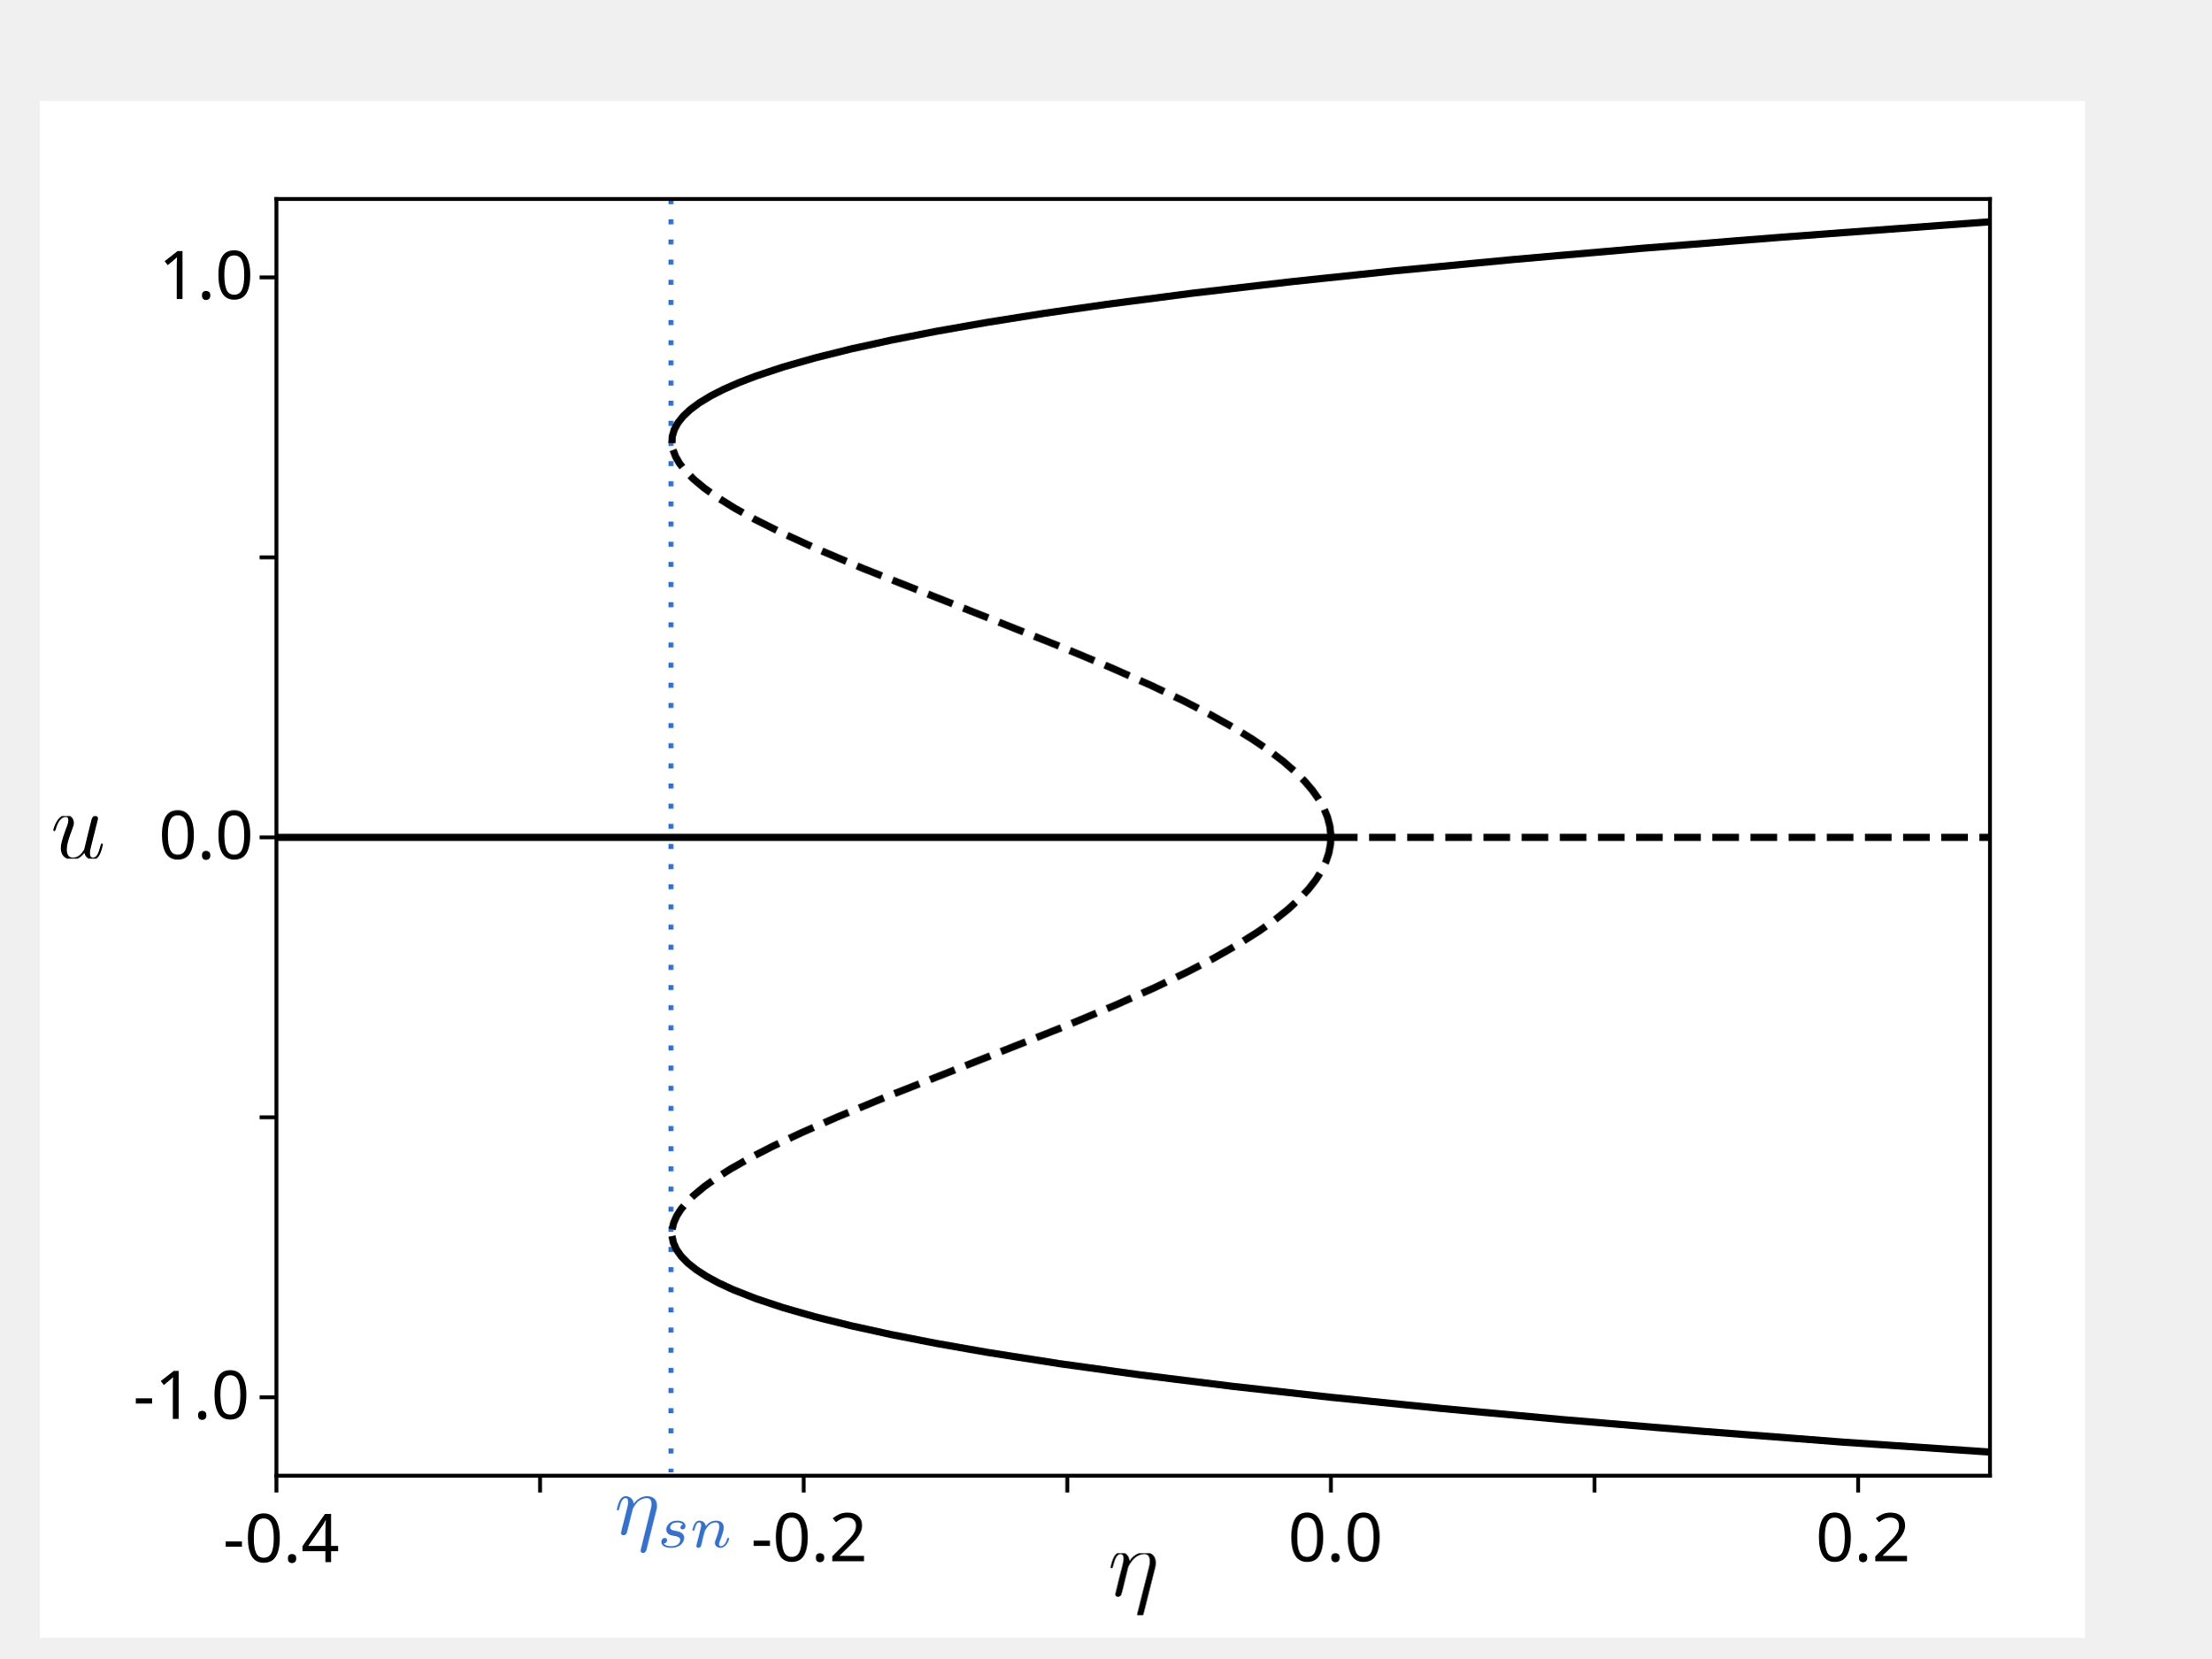
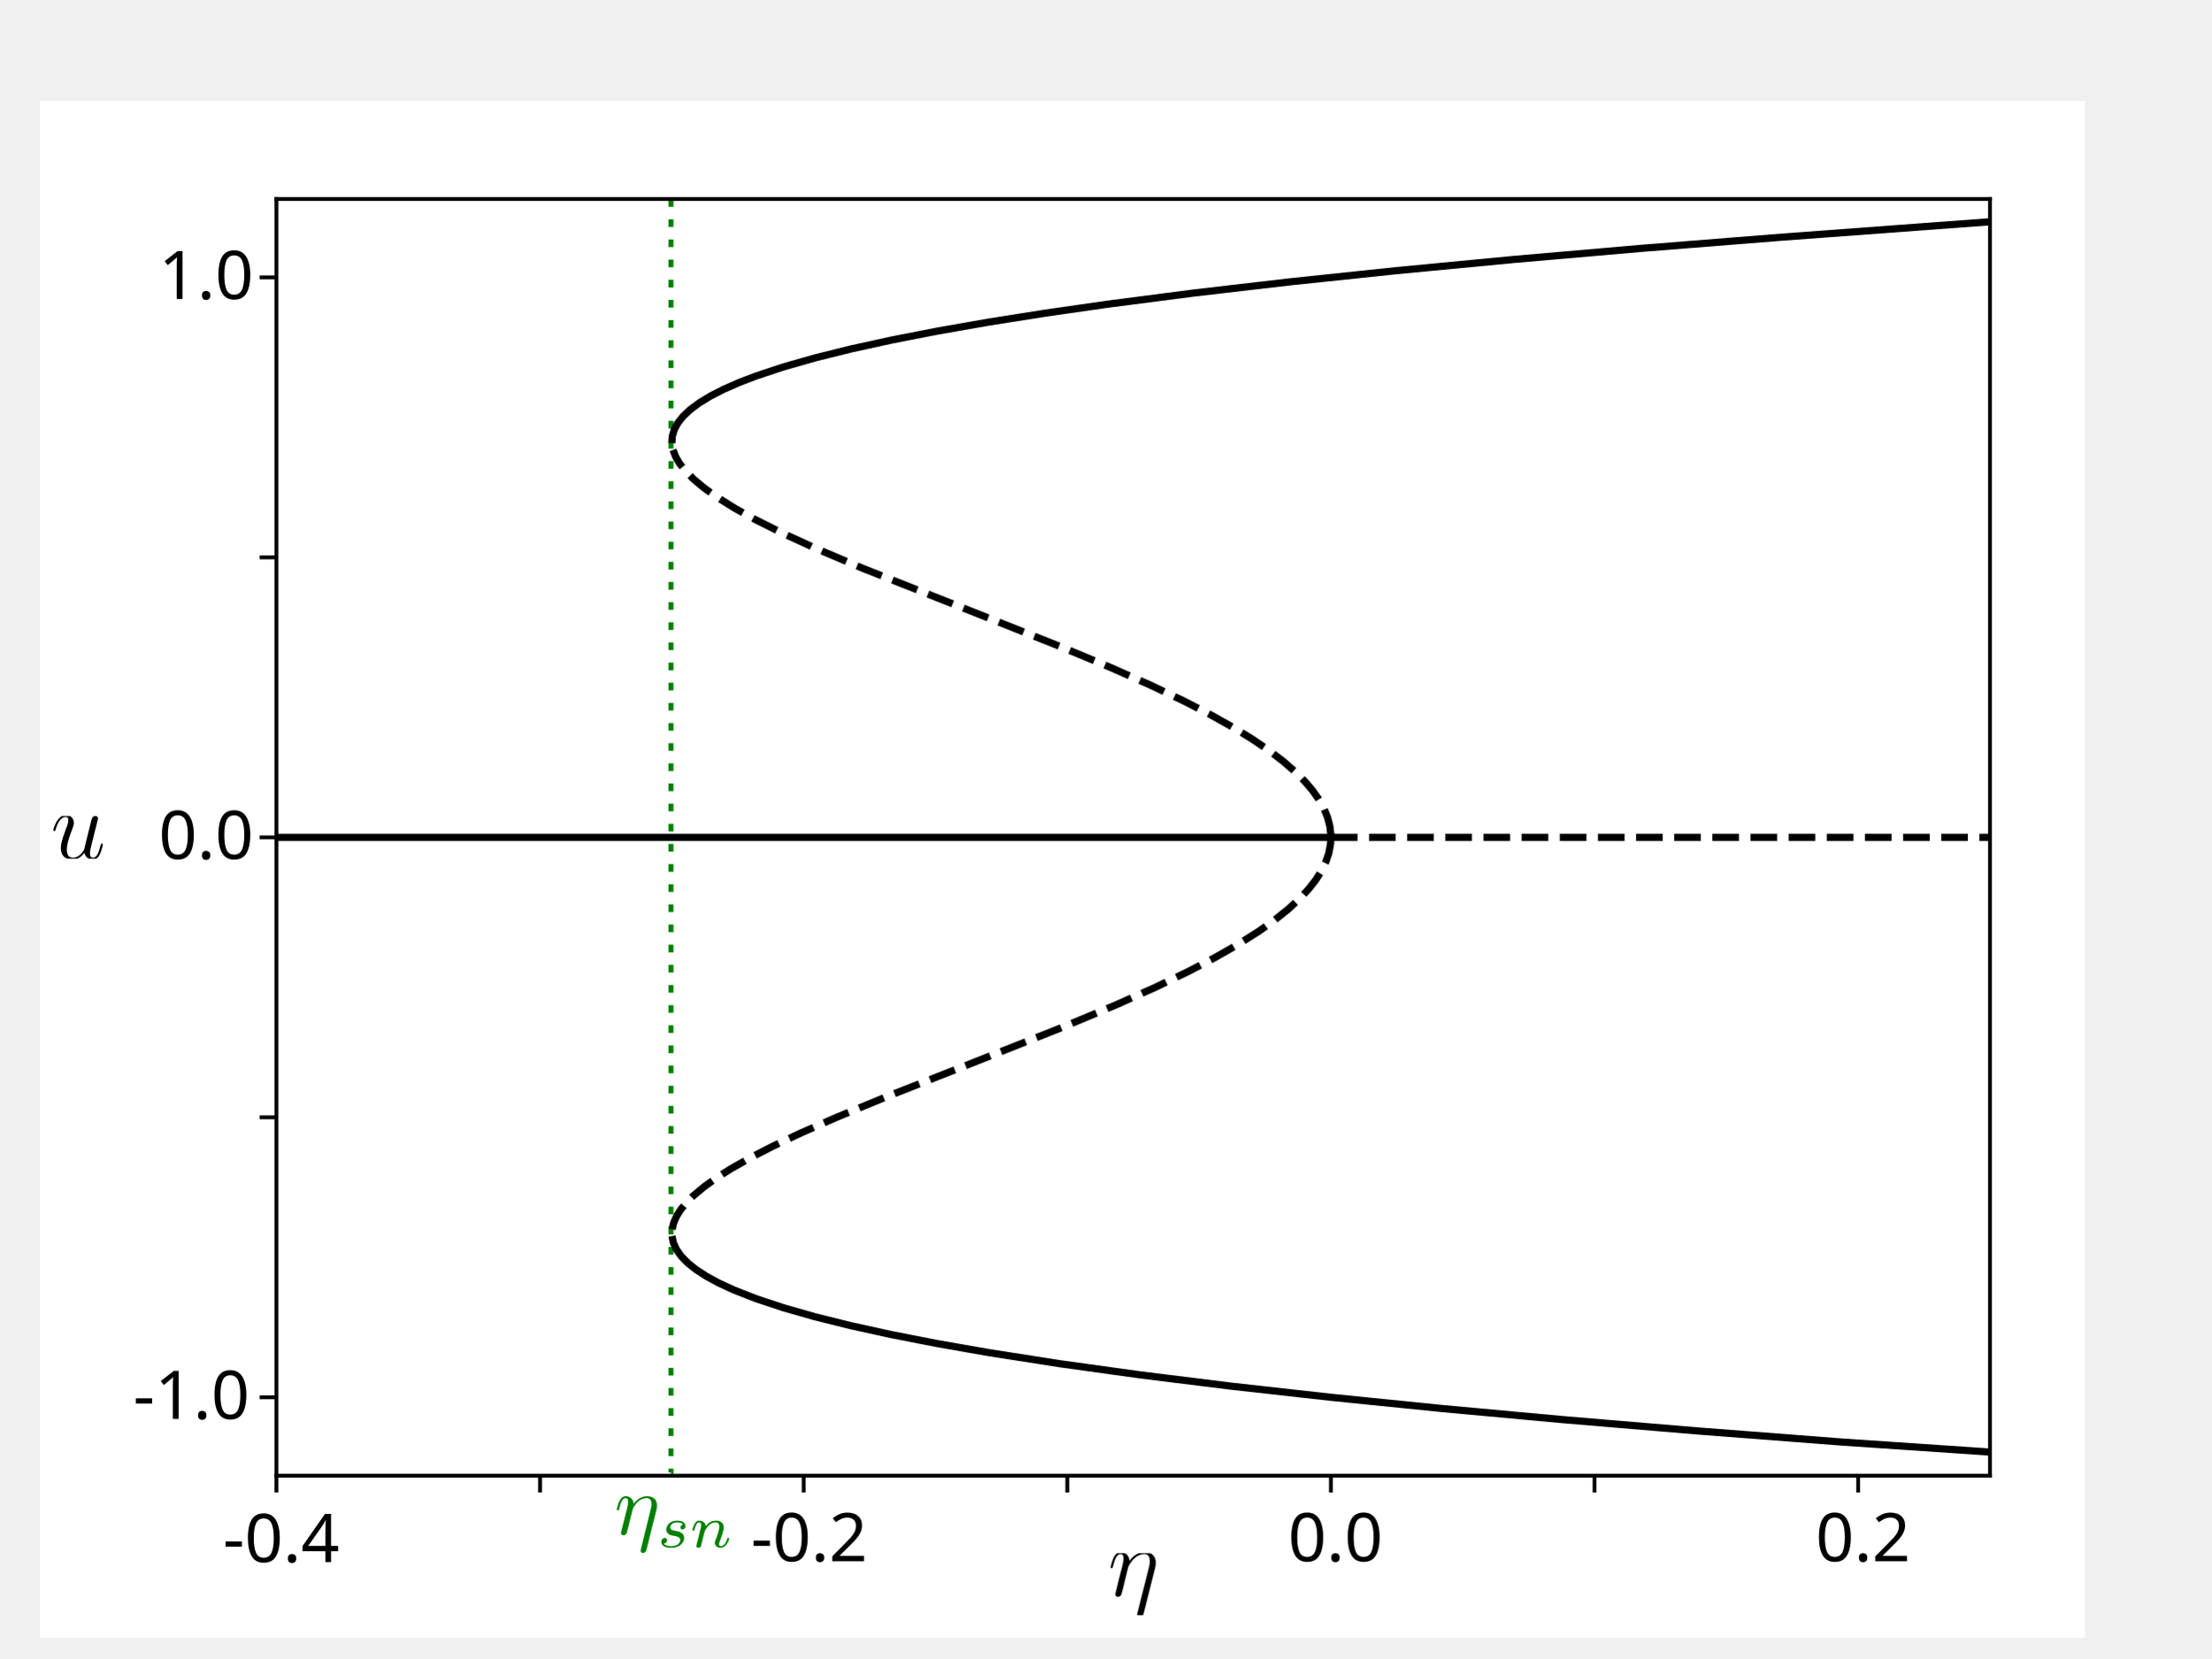
<svg xmlns="http://www.w3.org/2000/svg" xmlns:xlink="http://www.w3.org/1999/xlink" height="345.6pt" version="1.1" viewBox="0 0 460.8 345.6" width="460.8pt" id="svg1344">
  <defs id="defs1090">
    <style type="text/css" id="style1088">*{stroke-linecap:butt;stroke-linejoin:round;}</style>
    <defs id="defs1099">
      <path d="M 0 0  L 0 3.5  " id="m5d5ae6eafd" style="stroke:#000000;stroke-width:0.8;" />
    </defs>
    <defs id="defs1110">
      <path d="M 678 2272  L 4684 2272  L 4684 1741  L 678 1741  L 678 2272  z " id="DejaVuSans-2212" transform="scale(0.015625)" />
      <path d="M 2034 4250  Q 1547 4250 1301 3770  Q 1056 3291 1056 2328  Q 1056 1369 1301 889  Q 1547 409 2034 409  Q 2525 409 2770 889  Q 3016 1369 3016 2328  Q 3016 3291 2770 3770  Q 2525 4250 2034 4250  z M 2034 4750  Q 2819 4750 3233 4129  Q 3647 3509 3647 2328  Q 3647 1150 3233 529  Q 2819 -91 2034 -91  Q 1250 -91 836 529  Q 422 1150 422 2328  Q 422 3509 836 4129  Q 1250 4750 2034 4750  z " id="DejaVuSans-30" transform="scale(0.015625)" />
      <path d="M 684 794  L 1344 794  L 1344 0  L 684 0  L 684 794  z " id="DejaVuSans-2e" transform="scale(0.015625)" />
      <path d="M 2419 4116  L 825 1625  L 2419 1625  L 2419 4116  z M 2253 4666  L 3047 4666  L 3047 1625  L 3713 1625  L 3713 1100  L 3047 1100  L 3047 0  L 2419 0  L 2419 1100  L 313 1100  L 313 1709  L 2253 4666  z " id="DejaVuSans-34" transform="scale(0.015625)" />
    </defs>
    <defs id="defs1130">
      <path d="M 2597 2516  Q 3050 2419 3304 2112  Q 3559 1806 3559 1356  Q 3559 666 3084 287  Q 2609 -91 1734 -91  Q 1441 -91 1130 -33  Q 819 25 488 141  L 488 750  Q 750 597 1062 519  Q 1375 441 1716 441  Q 2309 441 2620 675  Q 2931 909 2931 1356  Q 2931 1769 2642 2001  Q 2353 2234 1838 2234  L 1294 2234  L 1294 2753  L 1863 2753  Q 2328 2753 2575 2939  Q 2822 3125 2822 3475  Q 2822 3834 2567 4026  Q 2313 4219 1838 4219  Q 1578 4219 1281 4162  Q 984 4106 628 3988  L 628 4550  Q 988 4650 1302 4700  Q 1616 4750 1894 4750  Q 2613 4750 3031 4423  Q 3450 4097 3450 3541  Q 3450 3153 3228 2886  Q 3006 2619 2597 2516  z " id="DejaVuSans-33" transform="scale(0.015625)" />
    </defs>
    <defs id="defs1150">
      <path d="M 1228 531  L 3431 531  L 3431 0  L 469 0  L 469 531  Q 828 903 1448 1529  Q 2069 2156 2228 2338  Q 2531 2678 2651 2914  Q 2772 3150 2772 3378  Q 2772 3750 2511 3984  Q 2250 4219 1831 4219  Q 1534 4219 1204 4116  Q 875 4013 500 3803  L 500 4441  Q 881 4594 1212 4672  Q 1544 4750 1819 4750  Q 2544 4750 2975 4387  Q 3406 4025 3406 3419  Q 3406 3131 3298 2873  Q 3191 2616 2906 2266  Q 2828 2175 2409 1742  Q 1991 1309 1228 531  z " id="DejaVuSans-32" transform="scale(0.015625)" />
    </defs>
    <defs id="defs1170">
      <path d="M 794 531  L 1825 531  L 1825 4091  L 703 3866  L 703 4441  L 1819 4666  L 2450 4666  L 2450 531  L 3481 531  L 3481 0  L 794 0  L 794 531  z " id="DejaVuSans-31" transform="scale(0.015625)" />
    </defs>
    <defs id="defs1231">
      <path d="M 0 0  L -3.5 0  " id="me9bc75959e" style="stroke:#000000;stroke-width:0.8;" />
    </defs>
    <defs id="defs1256">
      <path d="M 691 4666  L 3169 4666  L 3169 4134  L 1269 4134  L 1269 2991  Q 1406 3038 1543 3061  Q 1681 3084 1819 3084  Q 2600 3084 3056 2656  Q 3513 2228 3513 1497  Q 3513 744 3044 326  Q 2575 -91 1722 -91  Q 1428 -91 1123 -41  Q 819 9 494 109  L 494 744  Q 775 591 1075 516  Q 1375 441 1709 441  Q 2250 441 2565 725  Q 2881 1009 2881 1497  Q 2881 1984 2565 2268  Q 2250 2553 1709 2553  Q 1456 2553 1204 2497  Q 953 2441 691 2322  L 691 4666  z " id="DejaVuSans-35" transform="scale(0.015625)" />
    </defs>
    <clipPath id="clipPath7896">
      <path clip-rule="nonzero" d="M 0,0 H 10 V 12.914 H 0 Z m 0,0" id="path8911" />
    </clipPath>
    <clipPath id="clipPath4324">
      <path clip-rule="nonzero" d="M 0,0 H 11 V 8.895 H 0 Z m 0,0" id="path4926" />
    </clipPath>
    <g id="g9261">
      <symbol overflow="visible" id="symbol1461">
        <path style="stroke:none;" d="" id="path890" />
      </symbol>
      <symbol overflow="visible" id="symbol5168">
        <path style="stroke:none;" d="M 4.859 -2.766 C 4.922 -2.938 4.938 -3.078 4.938 -3.344 C 4.938 -3.984 4.547 -4.406 3.797 -4.406 C 3.016 -4.406 2.5 -3.891 2.25 -3.531 C 2.203 -4.109 1.781 -4.406 1.328 -4.406 C 0.875 -4.406 0.688 -4.016 0.594 -3.844 C 0.422 -3.5 0.297 -2.906 0.297 -2.875 C 0.297 -2.766 0.391 -2.766 0.406 -2.766 C 0.516 -2.766 0.516 -2.781 0.578 -3 C 0.75 -3.703 0.953 -4.188 1.312 -4.188 C 1.469 -4.188 1.609 -4.109 1.609 -3.734 C 1.609 -3.516 1.578 -3.406 1.453 -2.891 L 0.875 -0.594 C 0.844 -0.438 0.781 -0.203 0.781 -0.156 C 0.781 0.016 0.922 0.109 1.078 0.109 C 1.203 0.109 1.375 0.031 1.453 -0.172 C 1.453 -0.188 1.578 -0.656 1.641 -0.906 L 1.859 -1.797 C 1.906 -2.031 1.969 -2.25 2.031 -2.469 C 2.047 -2.531 2.125 -2.859 2.141 -2.922 C 2.156 -3.016 2.469 -3.562 2.812 -3.844 C 3.031 -4 3.344 -4.188 3.766 -4.188 C 4.203 -4.188 4.312 -3.844 4.312 -3.484 C 4.312 -3.438 4.312 -3.266 4.203 -2.859 L 3.078 1.719 C 3.047 1.844 3.047 1.859 3.047 1.891 C 3.047 2.031 3.156 2.156 3.312 2.156 C 3.625 2.156 3.703 1.859 3.734 1.75 Z M 4.859 -2.766 " id="path2050" />
      </symbol>
      <symbol overflow="visible" id="symbol5509">
        <path style="stroke:none;" d="" id="path4292" />
      </symbol>
      <symbol overflow="visible" id="symbol1305">
        <path style="stroke:none;" d="M 3 -2.625 C 2.828 -2.578 2.703 -2.438 2.703 -2.297 C 2.703 -2.125 2.844 -2.062 2.938 -2.062 C 3.016 -2.062 3.281 -2.109 3.281 -2.469 C 3.281 -2.922 2.781 -3.078 2.344 -3.078 C 1.266 -3.078 1.062 -2.266 1.062 -2.062 C 1.062 -1.797 1.219 -1.625 1.312 -1.547 C 1.484 -1.406 1.609 -1.375 2.094 -1.297 C 2.25 -1.266 2.688 -1.188 2.688 -0.844 C 2.688 -0.719 2.609 -0.453 2.328 -0.281 C 2.047 -0.125 1.703 -0.125 1.625 -0.125 C 1.344 -0.125 0.953 -0.188 0.781 -0.422 C 1.016 -0.453 1.172 -0.625 1.172 -0.812 C 1.172 -0.984 1.047 -1.078 0.906 -1.078 C 0.703 -1.078 0.5 -0.906 0.5 -0.609 C 0.5 -0.188 0.938 0.062 1.609 0.062 C 2.906 0.062 3.141 -0.812 3.141 -1.078 C 3.141 -1.719 2.438 -1.844 2.172 -1.891 C 2.109 -1.906 1.938 -1.938 1.891 -1.953 C 1.641 -2 1.516 -2.141 1.516 -2.297 C 1.516 -2.453 1.641 -2.641 1.797 -2.75 C 1.984 -2.859 2.219 -2.875 2.344 -2.875 C 2.484 -2.875 2.844 -2.859 3 -2.625 Z M 3 -2.625 " id="path8728" />
      </symbol>
      <symbol overflow="visible" id="symbol2264">
        <path style="stroke:none;" d="M 0.844 -0.438 C 0.828 -0.344 0.781 -0.172 0.781 -0.156 C 0.781 0 0.906 0.062 1.016 0.062 C 1.141 0.062 1.25 -0.016 1.297 -0.078 C 1.328 -0.141 1.375 -0.375 1.422 -0.516 C 1.453 -0.641 1.531 -0.969 1.562 -1.141 C 1.609 -1.297 1.656 -1.453 1.688 -1.609 C 1.766 -1.891 1.781 -1.953 1.984 -2.234 C 2.172 -2.516 2.5 -2.875 3.031 -2.875 C 3.422 -2.875 3.438 -2.516 3.438 -2.391 C 3.438 -1.969 3.141 -1.203 3.031 -0.906 C 2.953 -0.703 2.922 -0.641 2.922 -0.531 C 2.922 -0.156 3.219 0.062 3.578 0.062 C 4.281 0.062 4.578 -0.891 4.578 -1 C 4.578 -1.094 4.5 -1.094 4.469 -1.094 C 4.375 -1.094 4.375 -1.047 4.344 -0.969 C 4.188 -0.406 3.875 -0.125 3.609 -0.125 C 3.453 -0.125 3.422 -0.219 3.422 -0.375 C 3.422 -0.531 3.469 -0.625 3.594 -0.938 C 3.672 -1.156 3.953 -1.891 3.953 -2.281 C 3.953 -2.953 3.422 -3.078 3.047 -3.078 C 2.469 -3.078 2.078 -2.719 1.875 -2.438 C 1.828 -2.922 1.422 -3.078 1.125 -3.078 C 0.828 -3.078 0.672 -2.859 0.578 -2.703 C 0.422 -2.438 0.328 -2.047 0.328 -2 C 0.328 -1.922 0.422 -1.922 0.453 -1.922 C 0.547 -1.922 0.547 -1.938 0.594 -2.125 C 0.703 -2.531 0.844 -2.875 1.109 -2.875 C 1.297 -2.875 1.344 -2.719 1.344 -2.531 C 1.344 -2.406 1.281 -2.141 1.219 -1.953 C 1.172 -1.766 1.109 -1.484 1.078 -1.328 Z M 0.844 -0.438 " id="path1989" />
      </symbol>
    </g>
  </defs>
  <defs id="defs1342">
    <clipPath id="p7431ffdc2e">
      <rect height="266.112" width="357.12" x="57.6" y="41.472" id="rect1339" />
    </clipPath>
  </defs>
  <g id="layer2">
    <rect style="opacity:1;fill:#ffffff;stroke:none;stroke-width:1.5;stroke-linecap:round" id="rect962" width="426.223" height="320.305" x="8.295" y="21.056" />
-     <path style="fill:none;stroke:#3771c8;stroke-width:1.05;stroke-linecap:butt;stroke-linejoin:miter;stroke-miterlimit:4;stroke-dasharray:1.05, 3.15;stroke-dashoffset:0;stroke-opacity:1" d="M 139.829,41.508 V 306.906" id="path1143" />
-     <g transform="matrix(1.80255,0,0,1.80255,-37.6934,172.0638)" id="g1405" style="fill:#3771c8;stroke-width:1;stroke-miterlimit:4;stroke-dasharray:none;fill-opacity:1">
-       <g id="g1445" style="fill:#3771c8;stroke-width:1;stroke-miterlimit:4;stroke-dasharray:none;fill-opacity:1">
-         <g style="fill:#3771c8;fill-opacity:1;stroke-width:1;stroke-miterlimit:4;stroke-dasharray:none" id="g6538">
-           <use xlink:href="#symbol5168" x="91.925" y="81.963" id="use3885" width="100%" height="100%" style="fill:#3771c8;stroke-width:1;stroke-miterlimit:4;stroke-dasharray:none;fill-opacity:1" />
+     <path id="path1143" style="fill:#008000;stroke:#008000;stroke-width:1.05;stroke-linecap:butt;stroke-linejoin:miter;stroke-miterlimit:4;stroke-dasharray:1.05, 3.15;stroke-dashoffset:0;stroke-opacity:1" d="M 139.83 41.508 L 139.83 306.905 L 139.83 41.508 z " />
+     <g transform="matrix(1.80255,0,0,1.80255,-37.6934,172.0638)" id="g1405" style="fill:#008000;stroke-width:1;stroke-miterlimit:4;stroke-dasharray:none;fill-opacity:1">
+       <g id="g1445" style="fill:#008000;stroke-width:1;stroke-miterlimit:4;stroke-dasharray:none;fill-opacity:1">
+         <g style="fill:#008000;fill-opacity:1;stroke-width:1;stroke-miterlimit:4;stroke-dasharray:none" id="g6538">
+           <use xlink:href="#symbol5168" x="91.925" y="81.963" id="use3885" width="100%" height="100%" style="fill:#008000;stroke-width:1;stroke-miterlimit:4;stroke-dasharray:none;fill-opacity:1" />
        </g>
-         <g style="fill:#3771c8;fill-opacity:1;stroke-width:1;stroke-miterlimit:4;stroke-dasharray:none" id="g3662">
-           <use xlink:href="#symbol1305" x="96.872" y="83.457" id="use5487" width="100%" height="100%" style="fill:#3771c8;stroke-width:1;stroke-miterlimit:4;stroke-dasharray:none;fill-opacity:1" />
-           <use xlink:href="#symbol2264" x="100.632" y="83.457" id="use9925" width="100%" height="100%" style="fill:#3771c8;stroke-width:1;stroke-miterlimit:4;stroke-dasharray:none;fill-opacity:1" />
+         <g style="fill:#008000;fill-opacity:1;stroke-width:1;stroke-miterlimit:4;stroke-dasharray:none" id="g3662">
+           <use xlink:href="#symbol1305" x="96.872" y="83.457" id="use5487" width="100%" height="100%" style="fill:#008000;stroke-width:1;stroke-miterlimit:4;stroke-dasharray:none;fill-opacity:1" />
+           <use xlink:href="#symbol2264" x="100.632" y="83.457" id="use9925" width="100%" height="100%" style="fill:#008000;stroke-width:1;stroke-miterlimit:4;stroke-dasharray:none;fill-opacity:1" />
        </g>
      </g>
    </g>
  </g>
  <g id="layer1">
    <path d="M 0 0  L 0 3.5  " style="stroke-linecap:butt;stroke-linejoin:round;opacity:1;stroke:#000000;stroke-width:0.8" id="use1101" unlinked_clone="True" transform="translate(57.6,307.584)" />
    <path d="M 0 0  L 0 3.5  " style="stroke-linecap:butt;stroke-linejoin:round;opacity:1;stroke:#000000;stroke-width:0.8" id="use1124" transform="translate(112.542,307.584)" unlinked_clone="True" />
    <path d="M 0 0  L 0 3.5  " style="stroke-linecap:butt;stroke-linejoin:round;opacity:1;stroke:#000000;stroke-width:0.8" id="use1144" transform="translate(167.483,307.584)" unlinked_clone="True" />
    <path d="M 0 0  L 0 3.5  " style="stroke-linecap:butt;stroke-linejoin:round;opacity:1;stroke:#000000;stroke-width:0.8" id="use1164" transform="translate(222.425,307.584)" unlinked_clone="True" />
    <path d="M 0 0  L 0 3.5  " style="stroke-linecap:butt;stroke-linejoin:round;opacity:1;stroke:#000000;stroke-width:0.8" id="use1184" transform="translate(277.366,307.584)" unlinked_clone="True" />
    <path d="M 0 0  L 0 3.5  " style="stroke-linecap:butt;stroke-linejoin:round;opacity:1;stroke:#000000;stroke-width:0.8" id="use1199" transform="translate(332.308,307.584)" unlinked_clone="True" />
    <path d="M 0 0  L 0 3.5  " style="stroke-linecap:butt;stroke-linejoin:round;opacity:1;stroke:#000000;stroke-width:0.8" id="use1214" transform="translate(387.249,307.584)" unlinked_clone="True" />
    <path d="M 0 0  L -3.5 0  " style="stroke-linecap:butt;stroke-linejoin:round;opacity:1;stroke:#000000;stroke-width:0.8" id="use1233" transform="translate(57.6,291.244)" unlinked_clone="True" />
    <path d="M 0 0  L -3.5 0  " style="stroke-linecap:butt;stroke-linejoin:round;opacity:1;stroke:#000000;stroke-width:0.8" id="use1250" transform="translate(57.6,232.886)" unlinked_clone="True" />
    <path d="M 0 0  L -3.5 0  " style="stroke-linecap:butt;stroke-linejoin:round;opacity:1;stroke:#000000;stroke-width:0.8" id="use1270" transform="translate(57.6,174.528)" unlinked_clone="True" />
    <path d="M 0 0  L -3.5 0  " style="stroke-linecap:butt;stroke-linejoin:round;opacity:1;stroke:#000000;stroke-width:0.8" id="use1285" transform="translate(57.6,116.17)" unlinked_clone="True" />
    <path d="M 0 0  L -3.5 0  " style="stroke-linecap:butt;stroke-linejoin:round;opacity:1;stroke:#000000;stroke-width:0.8" id="use1300" transform="translate(57.6,57.8122)" unlinked_clone="True" />
    <path style="opacity:1;fill:none;stroke:#000000;stroke-width:1.5;stroke-linecap:butt;stroke-linejoin:round;stroke-miterlimit:4;stroke-dasharray:none;stroke-dashoffset:0" d="m 140.023,92.36 0.077,-1.401 0.406,-1.401 0.751,-1.401 1.113,-1.401 1.491,-1.401 1.887,-1.401 2.301,-1.401 2.732,-1.401 3.181,-1.401 3.649,-1.401 5.625,-1.867 6.535,-1.867 7.491,-1.867 8.493,-1.867 9.542,-1.867 10.641,-1.867 11.788,-1.867 12.985,-1.867 17.993,-2.334 20.046,-2.334 22.201,-2.334 24.463,-2.334 26.832,-2.334 29.311,-2.334 42.829,-3.172" id="path13644" />
    <path style="opacity:1;fill:none;stroke:#000000;stroke-width:1.5;stroke-linecap:butt;stroke-linejoin:round;stroke-dasharray:5.55, 2.4;stroke-dashoffset:0" d="m 277.357,174.061 -0.211,-1.867 -0.491,-1.867 -0.77,-1.867 -1.047,-1.867 -1.321,-1.867 -1.59,-1.867 -1.854,-1.867 -2.681,-2.334 -3.071,-2.334 -3.446,-2.334 -3.804,-2.334 -5.009,-2.801 -5.458,-2.801 -6.878,-3.268 -8.442,-3.735 -10.088,-4.202 -14.089,-5.602 -27.161,-10.738 -9.916,-4.202 -7.139,-3.268 -5.593,-2.801 -4.213,-2.334 -3.74,-2.334 -2.61,-1.867 -2.234,-1.867 -1.824,-1.867 -1.078,-1.401 -0.812,-1.401 -0.531,-1.401" id="path13642" />
    <path style="opacity:1;fill:none;stroke:#000000;stroke-width:1.5;stroke-linecap:butt;stroke-linejoin:round;stroke-dasharray:5.55, 2.4;stroke-dashoffset:0" d="m 140.067,256.229 0.335,-1.401 0.627,-1.401 0.902,-1.401 1.163,-1.401 1.408,-1.401 2.234,-1.867 2.61,-1.867 2.952,-1.867 4.123,-2.334 4.546,-2.334 5.931,-2.801 7.452,-3.268 10.195,-4.202 16.587,-6.536 20.063,-7.937 11.173,-4.669 8.37,-3.735 6.803,-3.268 5.386,-2.801 4.931,-2.801 4.438,-2.801 3.298,-2.334 2.917,-2.334 2.521,-2.334 1.723,-1.867 1.456,-1.867 1.184,-1.867 0.909,-1.867 0.631,-1.867 0.351,-1.867 0.07,-1.867" id="path13640" />
    <path style="opacity:1;fill:none;stroke:#000000;stroke-width:1.5;stroke-linecap:butt;stroke-linejoin:round;stroke-miterlimit:4;stroke-dasharray:none;stroke-dashoffset:0" d="m 414.432,302.641 -30.431,-2.06 -30.334,-2.334 -27.811,-2.334 -25.397,-2.334 -23.093,-2.334 -20.895,-2.334 -18.802,-2.334 -16.811,-2.334 -14.92,-2.334 -10.641,-1.867 -9.542,-1.867 -8.493,-1.867 -7.491,-1.867 -6.535,-1.867 -5.625,-1.867 -4.761,-1.867 -3.03,-1.401 -2.586,-1.401 -2.161,-1.401 -1.753,-1.401 -1.363,-1.401 -0.99,-1.401 -0.634,-1.401 -0.295,-1.401" id="path1316" />
    <path clip-path="url(#p7431ffdc2e)" d="M -1 174.528  L 277.366 174.528  " style="stroke-linecap:square;stroke-linejoin:round;opacity:1;fill:none;stroke:#000000;stroke-width:1.5" id="path1319" />
    <path clip-path="url(#p7431ffdc2e)" d="M 277.366 174.528  L 461.8 174.528  " style="stroke-linecap:butt;stroke-linejoin:round;opacity:1;fill:none;stroke:#000000;stroke-dasharray:5.55, 2.4;stroke-dashoffset:0;stroke-width:1.5" id="path1322" />
    <path d="M 57.6 307.584  L 57.6 41.472  " style="stroke-linecap:square;stroke-linejoin:miter;opacity:1;fill:none;stroke:#000000;stroke-width:0.8" id="path1325" />
    <path d="M 414.72 307.584  L 414.72 41.472  " style="stroke-linecap:square;stroke-linejoin:miter;opacity:1;fill:none;stroke:#000000;stroke-width:0.8" id="path1328" />
    <path d="M 57.6 307.584  L 414.72 307.584  " style="stroke-linecap:square;stroke-linejoin:miter;opacity:1;fill:none;stroke:#000000;stroke-width:0.8" id="path1331" />
    <path d="M 57.6 41.472  L 414.72 41.472  " style="stroke-linecap:square;stroke-linejoin:miter;opacity:1;fill:none;stroke:#000000;stroke-width:0.8" id="path1334" />
    <text xml:space="preserve" style="font-size:14px;line-height:1.25;font-family:'CMU Serif';-inkscape-font-specification:'CMU Serif';stroke-width:0.75" x="378.386" y="325.416" id="text2059">
      <tspan id="tspan2057" style="font-size:14px;stroke-width:0.75" x="378.386" y="325.416">0.2</tspan>
    </text>
    <text xml:space="preserve" style="font-size:14px;line-height:1.25;font-family:'CMU Serif';-inkscape-font-specification:'CMU Serif';stroke-width:0.75" x="268.428" y="325.416" id="text4401">
      <tspan id="tspan4399" style="font-size:14px;stroke-width:0.75" x="268.428" y="325.416">0.0</tspan>
    </text>
    <text xml:space="preserve" style="font-size:14px;line-height:1.25;font-family:'CMU Serif';-inkscape-font-specification:'CMU Serif';stroke-width:0.75" x="156.498" y="325.416" id="text6363">
      <tspan id="tspan6361" style="font-size:14px;stroke-width:0.75" x="156.498" y="325.416">-0.2</tspan>
    </text>
    <text xml:space="preserve" style="font-size:14px;line-height:1.25;font-family:'CMU Serif';-inkscape-font-specification:'CMU Serif';stroke-width:0.75" x="46.461" y="325.589" id="text7401">
      <tspan id="tspan7399" style="font-size:14px;stroke-width:0.75" x="46.461" y="325.589">-0.4</tspan>
    </text>
    <text xml:space="preserve" style="font-size:14px;line-height:1.25;font-family:'CMU Serif';-inkscape-font-specification:'CMU Serif';stroke-width:0.75" x="27.743" y="295.752" id="text7939">
      <tspan id="tspan7937" style="font-size:14px;stroke-width:0.75" x="27.743" y="295.752">-1.0</tspan>
    </text>
    <text xml:space="preserve" style="font-size:14px;line-height:1.25;font-family:'CMU Serif';-inkscape-font-specification:'CMU Serif';stroke-width:0.75" x="33.063" y="179.036" id="text9433">
      <tspan id="tspan9431" style="font-size:14px;stroke-width:0.75" x="33.063" y="179.036">0.0</tspan>
    </text>
    <text xml:space="preserve" style="font-size:14px;line-height:1.25;font-family:'CMU Serif';-inkscape-font-specification:'CMU Serif';stroke-width:0.75" x="33.063" y="62.32" id="text10955">
      <tspan id="tspan10953" style="font-size:14px;stroke-width:0.75" x="33.063" y="62.32">1.0</tspan>
    </text>
    <g transform="translate(231.4491,323.5245)" id="g2569" style="display:inline;stroke-linecap:butt;stroke-linejoin:round">
      <g clip-path="url(#clipPath7896)" id="g2567" transform="translate(-0.5625,0.213375)">
        <g fill="#000000" fill-opacity="1" id="g2565">
          <g id="g2563" transform="translate(0,8.896)">
            <path d="M 9.812,-5.719 C 9.922,-6.141 9.984,-6.375 9.984,-6.938 c 0,-1.25 -0.734,-2.172 -2.297,-2.172 -1.844,0 -2.812,1.297 -3.188,1.812 -0.062,-1.172 -0.906,-1.812 -1.812,-1.812 -0.594,0 -1.078,0.297 -1.469,1.078 -0.375,0.734 -0.656,2 -0.656,2.078 0,0.094 0.078,0.188 0.219,0.188 0.172,0 0.188,-0.016 0.312,-0.5 0.312,-1.219 0.703,-2.438 1.531,-2.438 0.469,0 0.641,0.344 0.641,0.953 0,0.453 -0.203,1.266 -0.359,1.906 l -0.578,2.234 c -0.078,0.391 -0.297,1.312 -0.406,1.688 -0.141,0.531 -0.375,1.516 -0.375,1.609 0,0.297 0.234,0.516 0.547,0.516 0.234,0 0.531,-0.125 0.688,-0.438 0.047,-0.094 0.234,-0.812 0.344,-1.234 L 3.578,-3.328 4.25,-6.047 C 4.297,-6.172 4.812,-7.203 5.578,-7.875 6.109,-8.359 6.812,-8.703 7.625,-8.703 c 0.828,0 1.109,0.625 1.109,1.453 0,0.594 -0.078,0.922 -0.188,1.328 l -2.391,9.5 c -0.016,0.094 -0.062,0.219 -0.062,0.344 0,0.312 0.25,0.516 0.562,0.516 0.188,0 0.609,-0.078 0.781,-0.703 z m 0,0" id="path2561" />
          </g>
        </g>
      </g>
    </g>
    <g transform="translate(-0.730866,169.8674)" id="g1698" style="display:inline;stroke-linecap:butt;stroke-linejoin:round">
      <g clip-path="url(#clipPath4324)" id="g17" transform="translate(11.26696,0.213375)" style="stroke-linecap:butt;stroke-linejoin:round">
        <g fill="#000000" fill-opacity="1" id="g15" style="stroke-linecap:butt;stroke-linejoin:round">
          <g id="use13" transform="translate(0,8.896)" style="stroke-linecap:butt;stroke-linejoin:round">
            <path d="m 7.047,-1.203 c 0.266,1.156 1.25,1.406 1.75,1.406 0.656,0 1.156,-0.438 1.484,-1.125 0.359,-0.75 0.625,-1.969 0.625,-2.031 0,-0.109 -0.078,-0.188 -0.203,-0.188 -0.188,0 -0.203,0.109 -0.297,0.406 -0.375,1.438 -0.734,2.531 -1.562,2.531 -0.625,0 -0.625,-0.688 -0.625,-0.953 0,-0.469 0.062,-0.688 0.266,-1.547 0.156,-0.562 0.297,-1.125 0.422,-1.703 L 9.75,-7.766 c 0.141,-0.516 0.141,-0.562 0.141,-0.625 0,-0.312 -0.25,-0.516 -0.547,-0.516 -0.609,0 -0.75,0.516 -0.875,1.031 C 8.266,-7.062 7.141,-2.625 7,-1.906 c -0.016,0 -0.828,1.703 -2.328,1.703 -1.078,0 -1.281,-0.938 -1.281,-1.703 0,-1.172 0.578,-2.828 1.109,-4.203 0.25,-0.672 0.359,-0.938 0.359,-1.344 0,-0.891 -0.641,-1.656 -1.641,-1.656 -1.891,0 -2.656,3 -2.656,3.156 0,0.094 0.078,0.188 0.219,0.188 0.188,0 0.203,-0.078 0.297,-0.375 0.484,-1.766 1.297,-2.562 2.078,-2.562 0.203,0 0.547,0.031 0.547,0.688 0,0.531 -0.234,1.141 -0.547,1.922 -0.906,2.453 -1.016,3.25 -1.016,3.859 0,2.109 1.594,2.438 2.438,2.438 1.328,0 2.047,-0.906 2.469,-1.406 z m 0,0" id="path23" style="stroke-linecap:butt;stroke-linejoin:round" />
          </g>
        </g>
      </g>
    </g>
  </g>
</svg>
